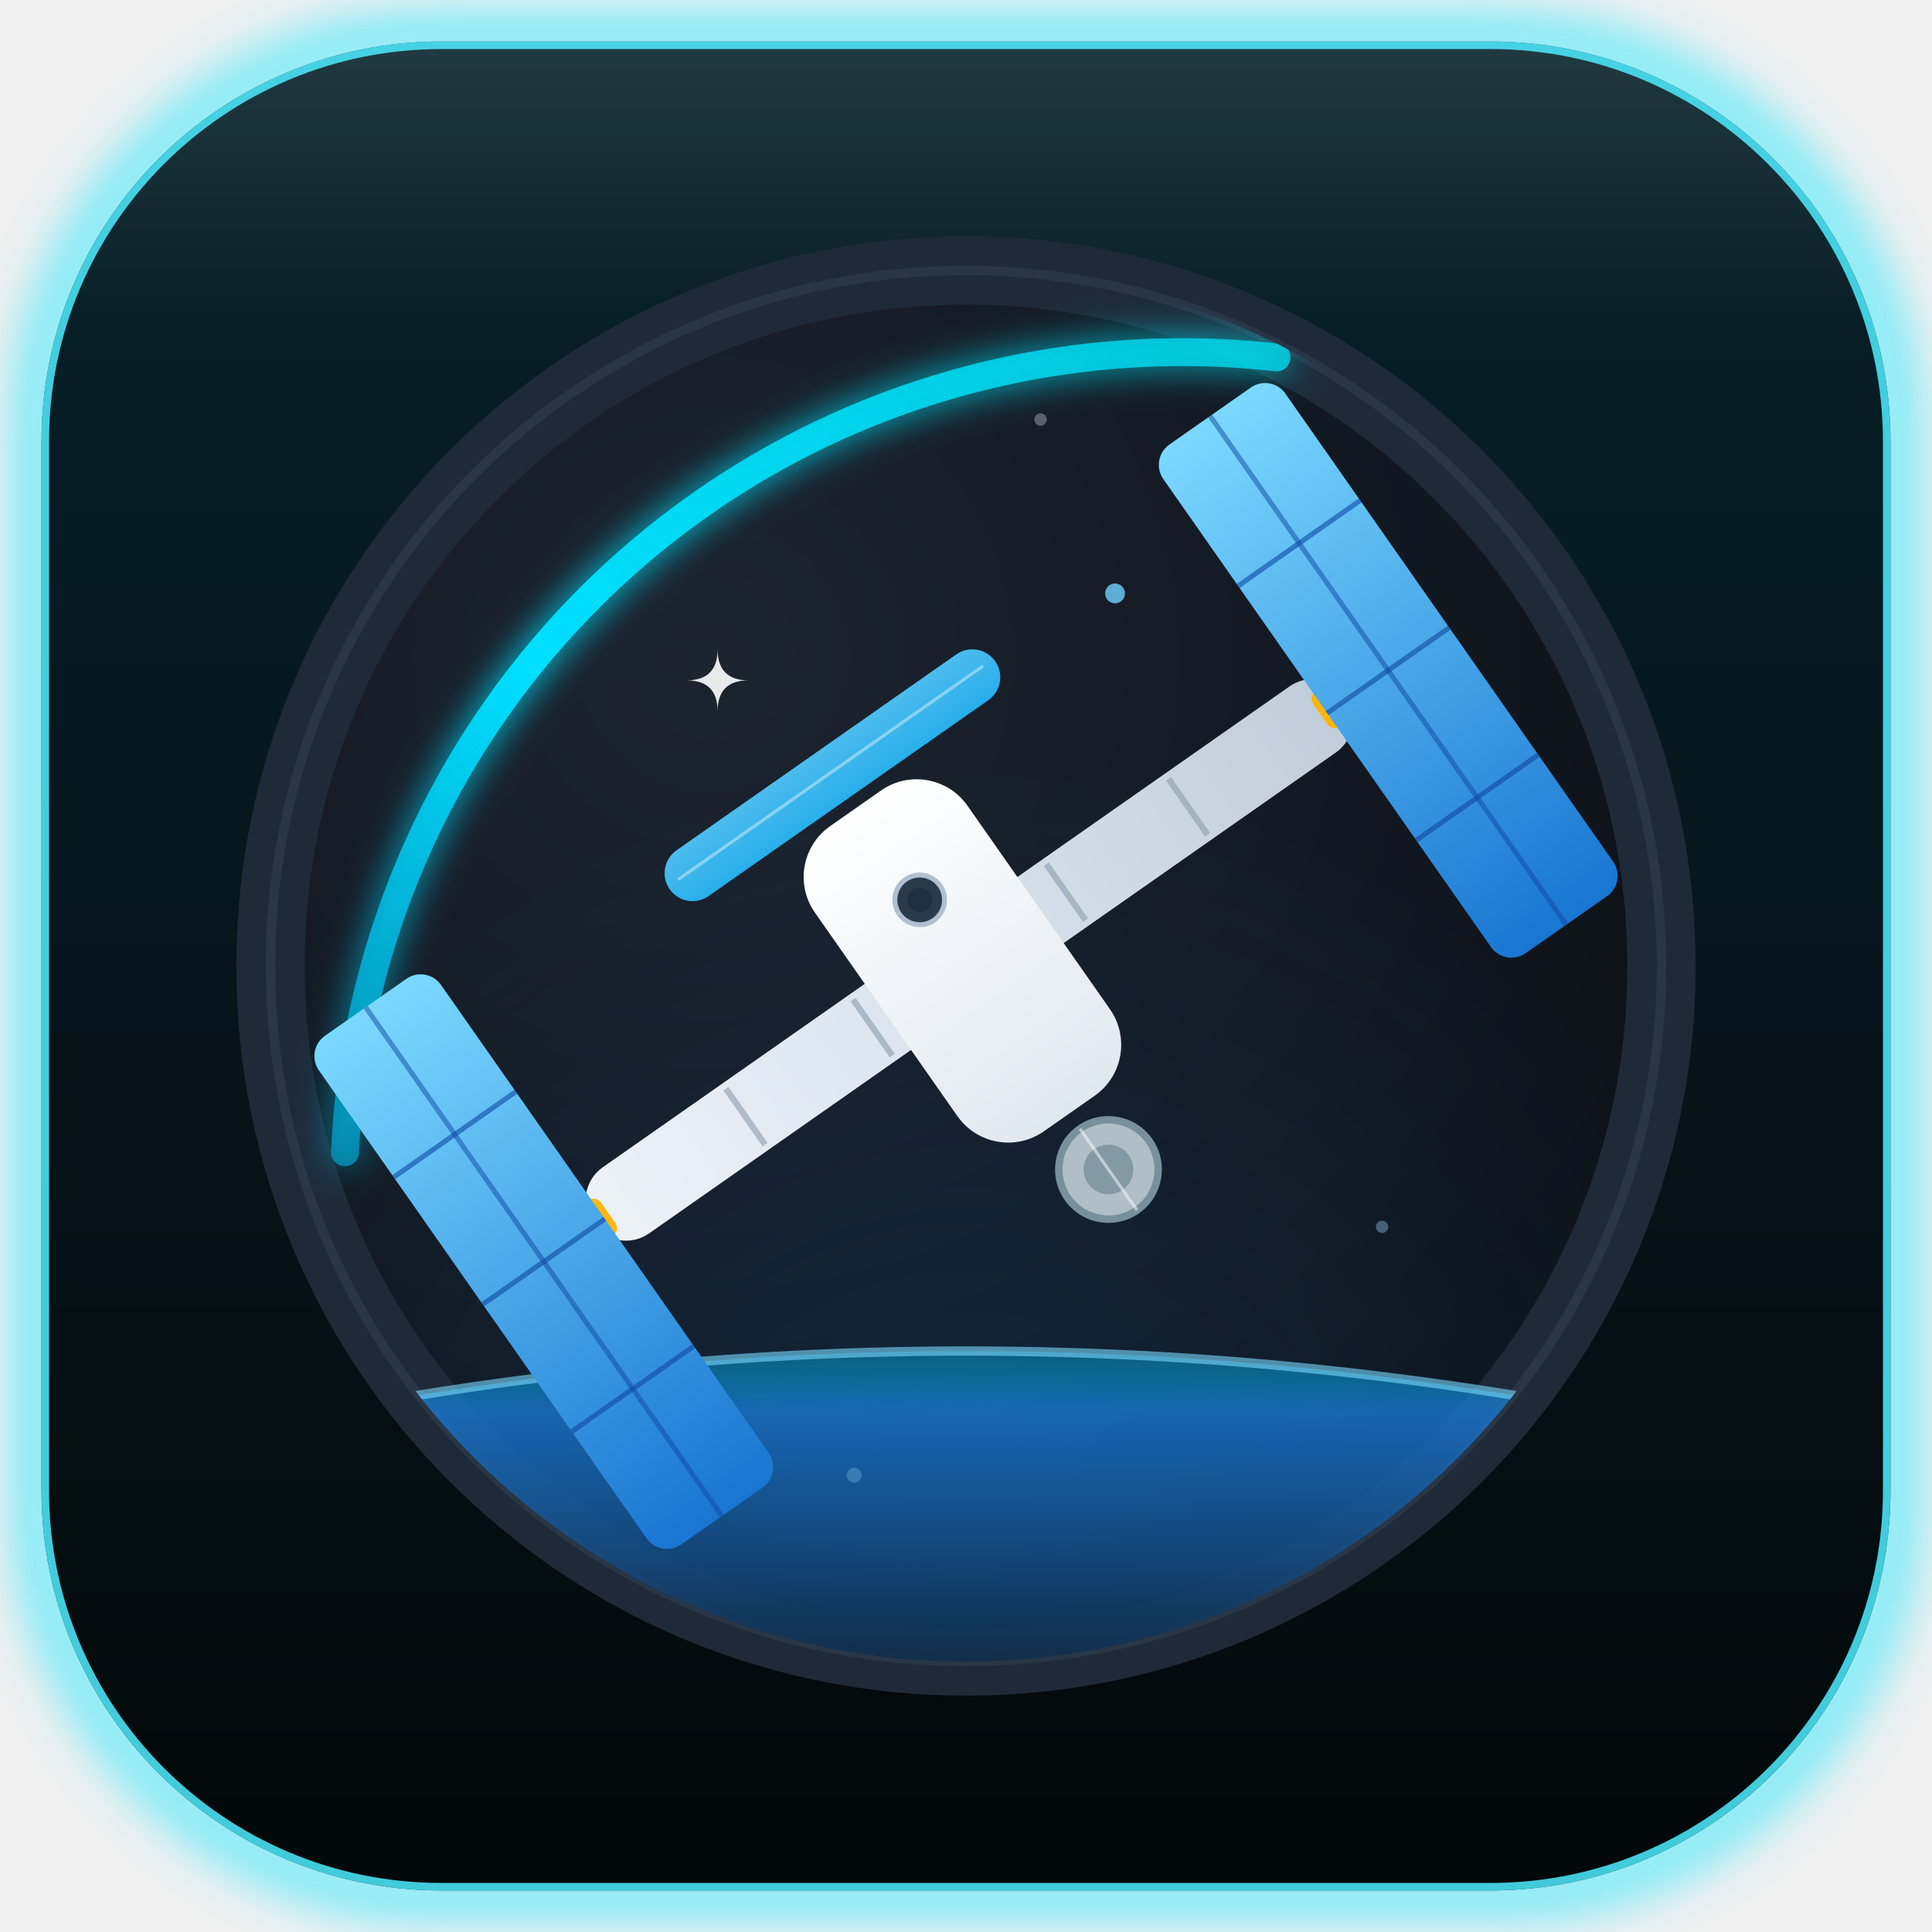
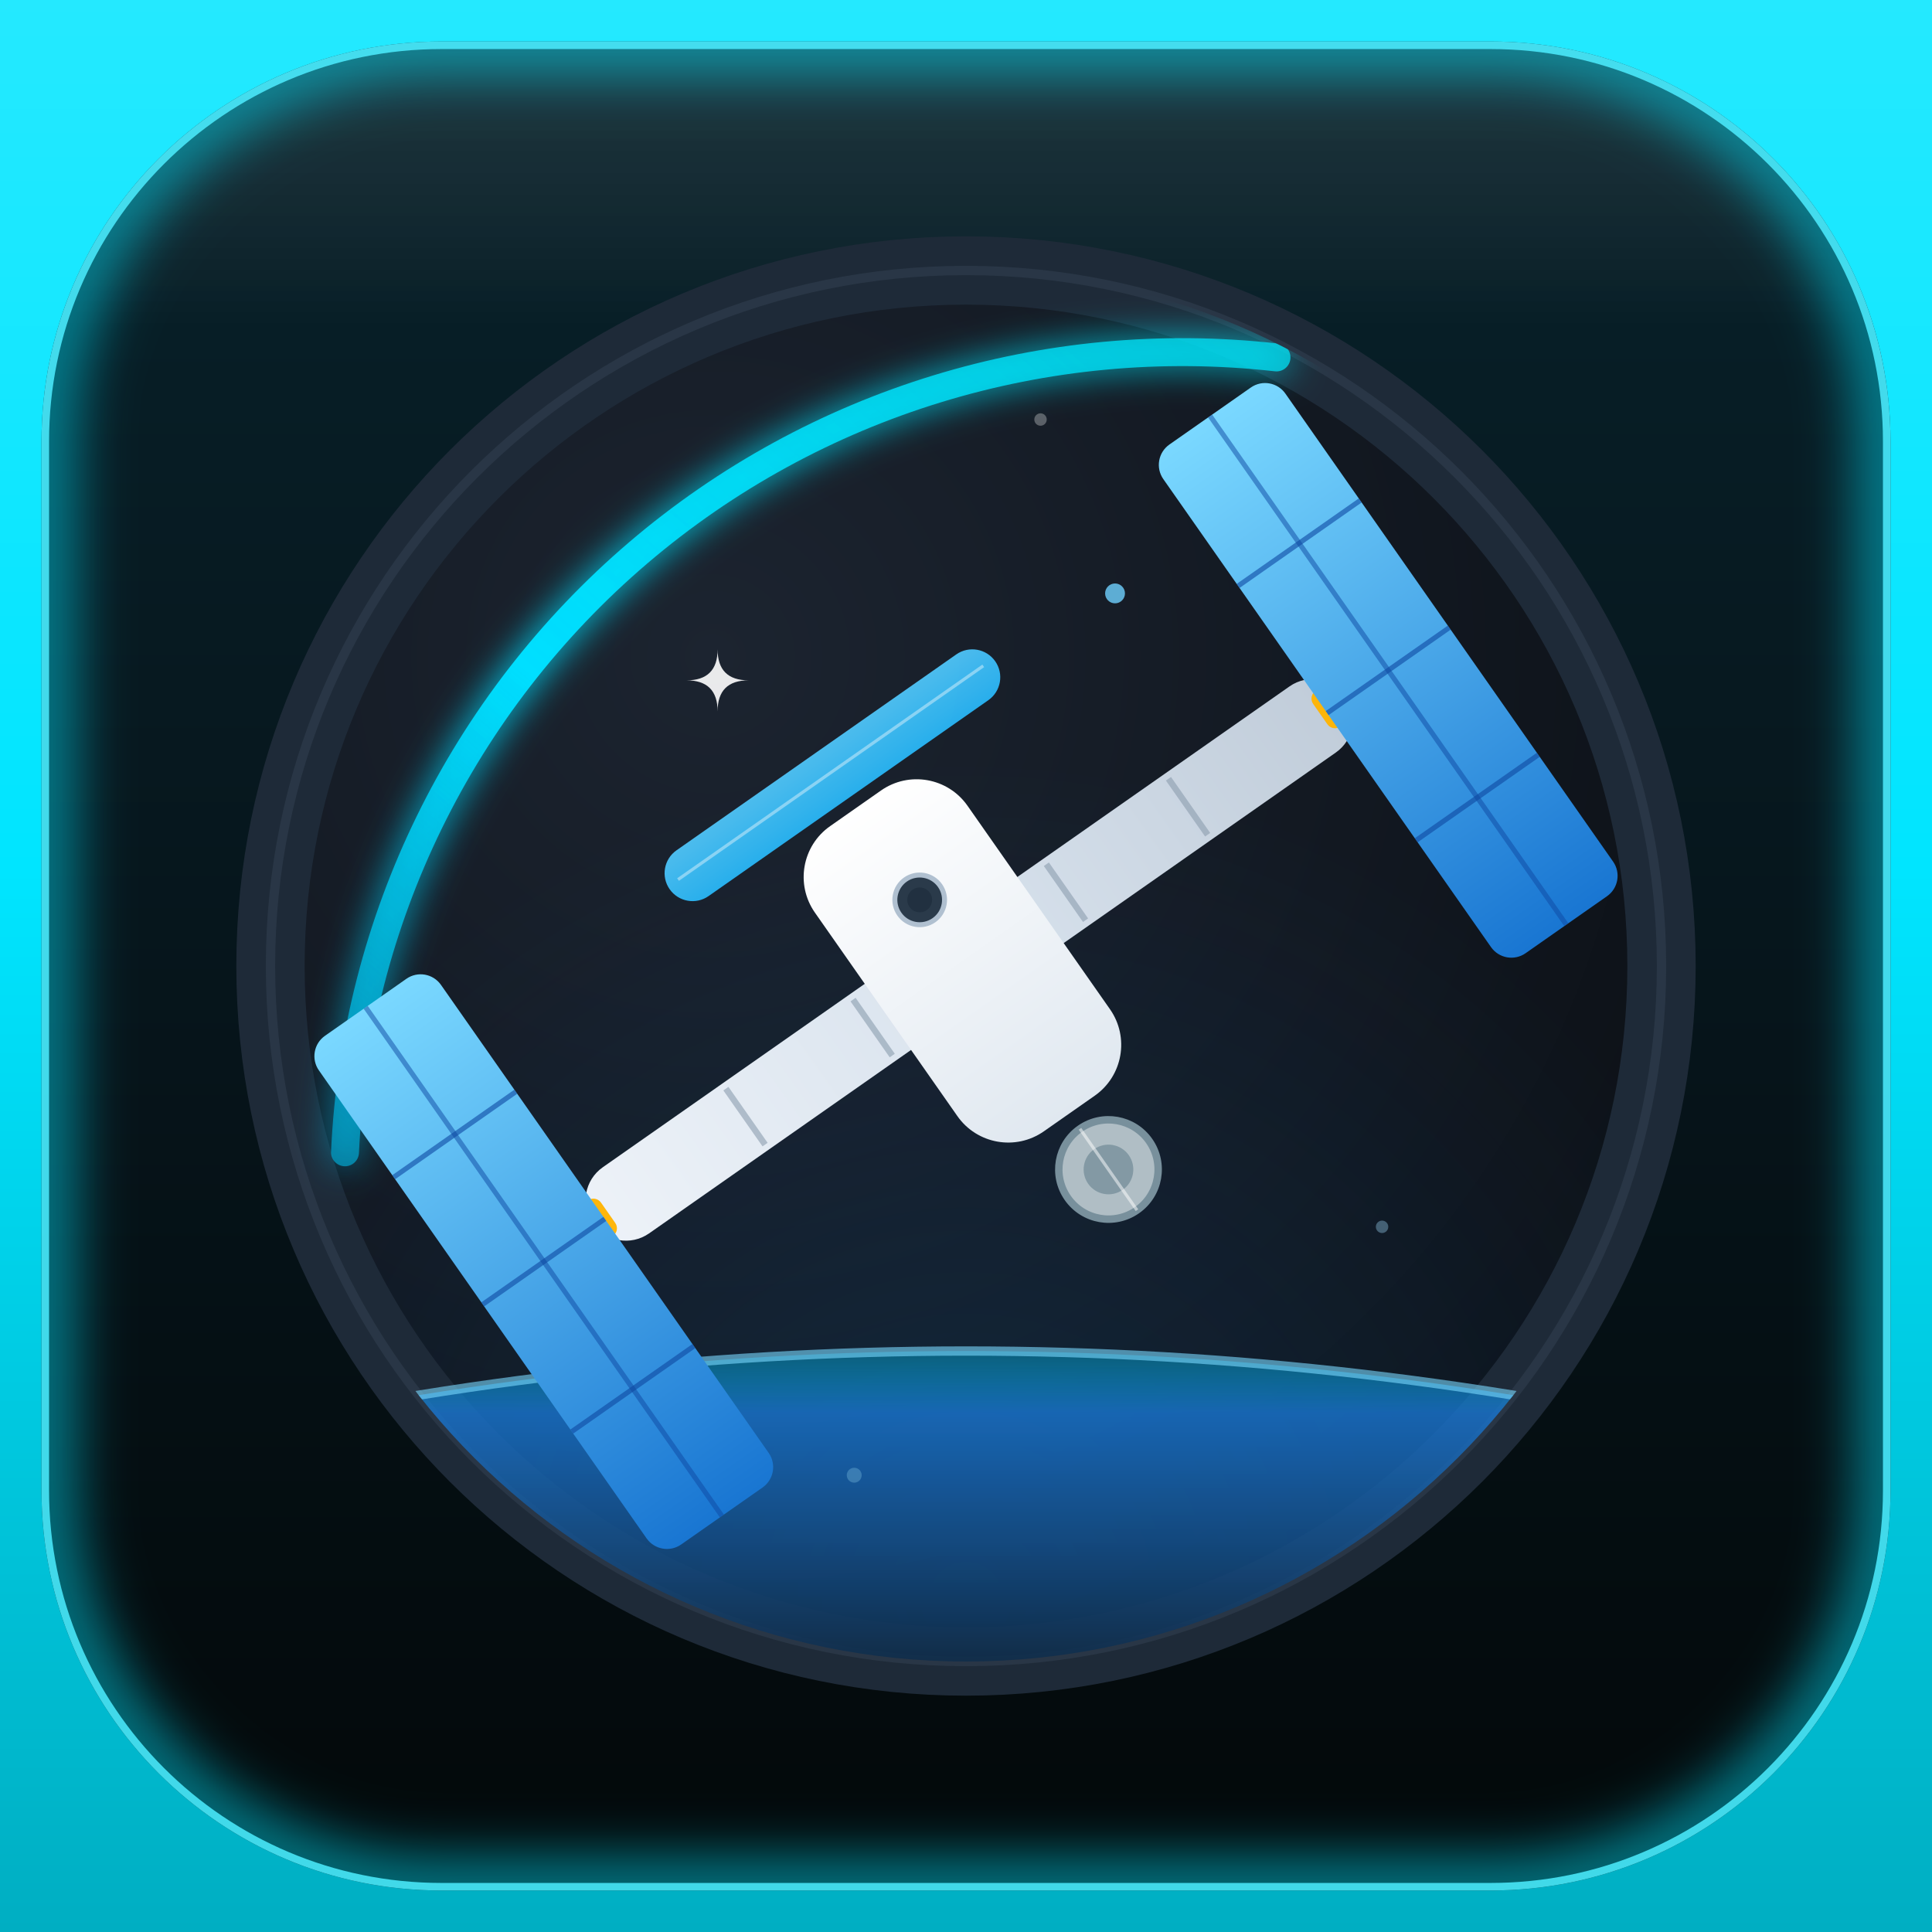
<svg xmlns="http://www.w3.org/2000/svg" width="1024" height="1024" viewBox="0 0 1024 1024">
  <defs>
    <linearGradient id="tp_body" x1="0" y1="0" x2="0" y2="1">
      <stop offset="0" stop-color="#08222B" />
      <stop offset="0.55" stop-color="#06141A" />
      <stop offset="1" stop-color="#030809" />
    </linearGradient>
    <linearGradient id="tp_sheen" x1="0" y1="0" x2="0" y2="1">
      <stop offset="0" stop-color="#FFFFFF" stop-opacity="0.11" />
      <stop offset="0.16" stop-color="#FFFFFF" stop-opacity="0" />
    </linearGradient>
    <filter id="tp_glow" x="-30%" y="-30%" width="160%" height="160%" color-interpolation-filters="sRGB">
      <feGaussianBlur in="SourceGraphic" stdDeviation="14" />
    </filter>
    <clipPath id="tp_clip">
      <rect x="22" y="22" width="980" height="980" rx="212" ry="212" />
    </clipPath>
+     <linearGradient id="fb_border" x1="0" y1="0" x2="0" y2="1024" gradientUnits="userSpaceOnUse">
+       <stop offset="0" stop-color="#24e9ff" />
+       <stop offset=".45" stop-color="#00E5FF" />
+       <stop offset="1" stop-color="#00aec2" />
+     </linearGradient>
  </defs>
-   <rect x="18" y="18" width="988" height="988" rx="216" ry="216" fill="none" stroke="#00E5FF" stroke-width="16" opacity="0.85" filter="url(#tp_glow)" />
+   <rect x="0" y="0" width="1024" height="1024" fill="url(#fb_border)" />
  <g clip-path="url(#tp_clip)">
    <rect x="22" y="22" width="980" height="980" rx="212" ry="212" fill="url(#tp_body)" />
    <rect x="22" y="22" width="980" height="980" rx="212" ry="212" fill="url(#tp_sheen)" />
+     <rect x="22" y="22" width="980" height="980" rx="212" ry="212" fill="none" stroke="#00E5FF" stroke-width="36" opacity="0.5" filter="url(#tp_glow)" />
    <g transform="translate(512,512) scale(3.2914) translate(-128,-128)">
      <defs>
        <radialGradient id="bg" cx="32%" cy="28%" r="85%">
          <stop offset="0%" stop-color="#1C2430" />
          <stop offset="55%" stop-color="#121821" />
          <stop offset="100%" stop-color="#0B0F14" />
        </radialGradient>
        <linearGradient id="panelBlue" x1="0" y1="0" x2="0" y2="1">
          <stop offset="0%" stop-color="#7AD8FF" />
          <stop offset="100%" stop-color="#1976D2" />
        </linearGradient>
        <linearGradient id="trussGrad" x1="0" y1="0" x2="1" y2="0">
          <stop offset="0%" stop-color="#EDF2F8" />
          <stop offset="50%" stop-color="#D8E2ED" />
          <stop offset="100%" stop-color="#C0CCD9" />
        </linearGradient>
        <filter id="arcGlow" x="-20%" y="-20%" width="140%" height="140%">
          <feGaussianBlur in="SourceGraphic" stdDeviation="3" result="blur" />
          <feMerge>
            <feMergeNode in="blur" />
            <feMergeNode in="SourceGraphic" />
          </feMerge>
        </filter>
        <radialGradient id="earthGlow" cx="50%" cy="95%" r="60%">
          <stop offset="0%" stop-color="#1E88E5" stop-opacity="0.15" />
          <stop offset="100%" stop-color="#1E88E5" stop-opacity="0" />
        </radialGradient>
        <linearGradient id="orbitGrad" x1="0" y1="1" x2="1" y2="0">
          <stop offset="0%" stop-color="#00B8E6" stop-opacity="0.6" />
          <stop offset="40%" stop-color="#00DFFF" />
          <stop offset="100%" stop-color="#00EAFF" stop-opacity="0.7" />
        </linearGradient>
        <linearGradient id="moduleGrad" x1="0" y1="0" x2="0" y2="1">
          <stop offset="0%" stop-color="#FFFFFF" />
          <stop offset="100%" stop-color="#E0E8F0" />
        </linearGradient>
        <linearGradient id="radiatorGrad" x1="0" y1="0" x2="0" y2="1">
          <stop offset="0%" stop-color="#4FC3F7" />
          <stop offset="100%" stop-color="#29B6F6" />
        </linearGradient>
        <linearGradient id="earthHorizon" x1="0" y1="0" x2="0" y2="1">
          <stop offset="0%" stop-color="#00B8E6" stop-opacity="0.4" />
          <stop offset="15%" stop-color="#1976D2" stop-opacity="0.8" />
          <stop offset="100%" stop-color="#0B0F14" stop-opacity="0.9" />
        </linearGradient>
        <clipPath id="badgeClip">
          <circle cx="128" cy="128" r="112" />
        </clipPath>
      </defs>
      <circle cx="128" cy="128" r="112" fill="url(#bg)" />
      <circle cx="128" cy="128" r="112" fill="url(#earthGlow)" />
      <circle cx="128" cy="128" r="112" fill="none" stroke="#1E2A38" stroke-width="11" />
      <circle cx="128" cy="128" r="112" fill="none" stroke="#3A4A5C" stroke-width="1.5" stroke-opacity="0.4" />
      <g clip-path="url(#badgeClip)">
        <path d="M 0 205 Q 128 175 256 205 L 256 256 L 0 256 Z" fill="url(#earthHorizon)" />
        <path d="M 0 205 Q 128 175 256 205" fill="none" stroke="#7AD8FF" stroke-width="1.5" opacity="0.6" />
        <path d="M 28 158 A 135 135 0 0 1 178 30" fill="none" stroke="url(#orbitGrad)" stroke-width="4.5" stroke-linecap="round" filter="url(#arcGlow)" />
        <path d="M 88 77 Q 88 82 93 82 Q 88 82 88 87 Q 88 82 83 82 Q 88 82 88 77 Z" fill="#FFFFFF" opacity="0.9" />
        <path d="M 174 94 Q 174 98 178 98 Q 174 98 174 102 Q 174 98 170 98 Q 174 98 174 94 Z" fill="#AEE8FF" opacity="0.8" />
        <circle cx="152" cy="68" r="1.6" fill="#6FD1FF" opacity="0.8" />
        <circle cx="60" cy="180" r="1.3" fill="#B0D8F0" opacity="0.5" />
        <circle cx="195" cy="170" r="1.0" fill="#90C8E8" opacity="0.4" />
        <circle cx="110" cy="210" r="1.2" fill="#7EC0E0" opacity="0.35" />
        <circle cx="140" cy="40" r="1" fill="#FFFFFF" opacity="0.3" />
        <g transform="translate(128 128) rotate(-35) translate(-128 -128)">
          <rect x="55" y="121" width="148" height="13" rx="6.5" fill="url(#trussGrad)" />
          <line x1="85" y1="122" x2="85" y2="133" stroke="#8A9CAE" stroke-width="1" opacity="0.6" />
          <line x1="110" y1="122" x2="110" y2="133" stroke="#8A9CAE" stroke-width="1" opacity="0.6" />
          <line x1="148" y1="122" x2="148" y2="133" stroke="#8A9CAE" stroke-width="1" opacity="0.6" />
          <line x1="172" y1="122" x2="172" y2="133" stroke="#8A9CAE" stroke-width="1" opacity="0.6" />
          <rect x="52" y="124" width="6" height="7" rx="1.5" fill="#FFB300" opacity="0.95" />
          <rect x="198" y="124" width="6" height="7" rx="1.5" fill="#FFB300" opacity="0.95" />
          <rect x="113" y="97" width="30" height="60" rx="10" fill="url(#moduleGrad)" />
          <circle cx="128" cy="115" r="4" fill="#2A3A4A" stroke="#B0C0D0" stroke-width="0.8" />
          <circle cx="128" cy="115" r="2" fill="#1A2A38" opacity="0.6" />
          <rect x="96" y="86" width="64" height="9" rx="4.5" fill="url(#radiatorGrad)" opacity="0.95" />
          <line x1="98" y1="90" x2="158" y2="90" stroke="#FFFFFF" stroke-width="0.5" opacity="0.4" />
          <rect x="33" y="78" width="24" height="100" rx="4" fill="url(#panelBlue)" />
          <line x1="33" y1="103" x2="57" y2="103" stroke="#0D47A1" stroke-width="0.8" opacity="0.6" />
          <line x1="33" y1="128" x2="57" y2="128" stroke="#0D47A1" stroke-width="0.8" opacity="0.6" />
          <line x1="33" y1="153" x2="57" y2="153" stroke="#0D47A1" stroke-width="0.8" opacity="0.6" />
          <line x1="45" y1="78" x2="45" y2="178" stroke="#0D47A1" stroke-width="0.8" opacity="0.5" />
          <rect x="199" y="78" width="24" height="100" rx="4" fill="url(#panelBlue)" />
          <line x1="199" y1="103" x2="223" y2="103" stroke="#0D47A1" stroke-width="0.8" opacity="0.6" />
          <line x1="199" y1="128" x2="223" y2="128" stroke="#0D47A1" stroke-width="0.8" opacity="0.6" />
          <line x1="199" y1="153" x2="223" y2="153" stroke="#0D47A1" stroke-width="0.8" opacity="0.6" />
          <line x1="211" y1="78" x2="211" y2="178" stroke="#0D47A1" stroke-width="0.8" opacity="0.5" />
          <circle cx="128" cy="168" r="8" fill="#B0BEC5" stroke="#78909C" stroke-width="1.2" />
          <circle cx="128" cy="168" r="4" fill="#78909C" opacity="0.8" />
          <line x1="128" y1="160" x2="128" y2="176" stroke="#FFFFFF" stroke-width="0.5" opacity="0.5" />
        </g>
      </g>
    </g>
  </g>
  <rect x="24" y="24" width="976" height="976" rx="210" ry="210" fill="none" stroke="#4CEDFF" stroke-width="4" opacity="0.85" />
</svg>
